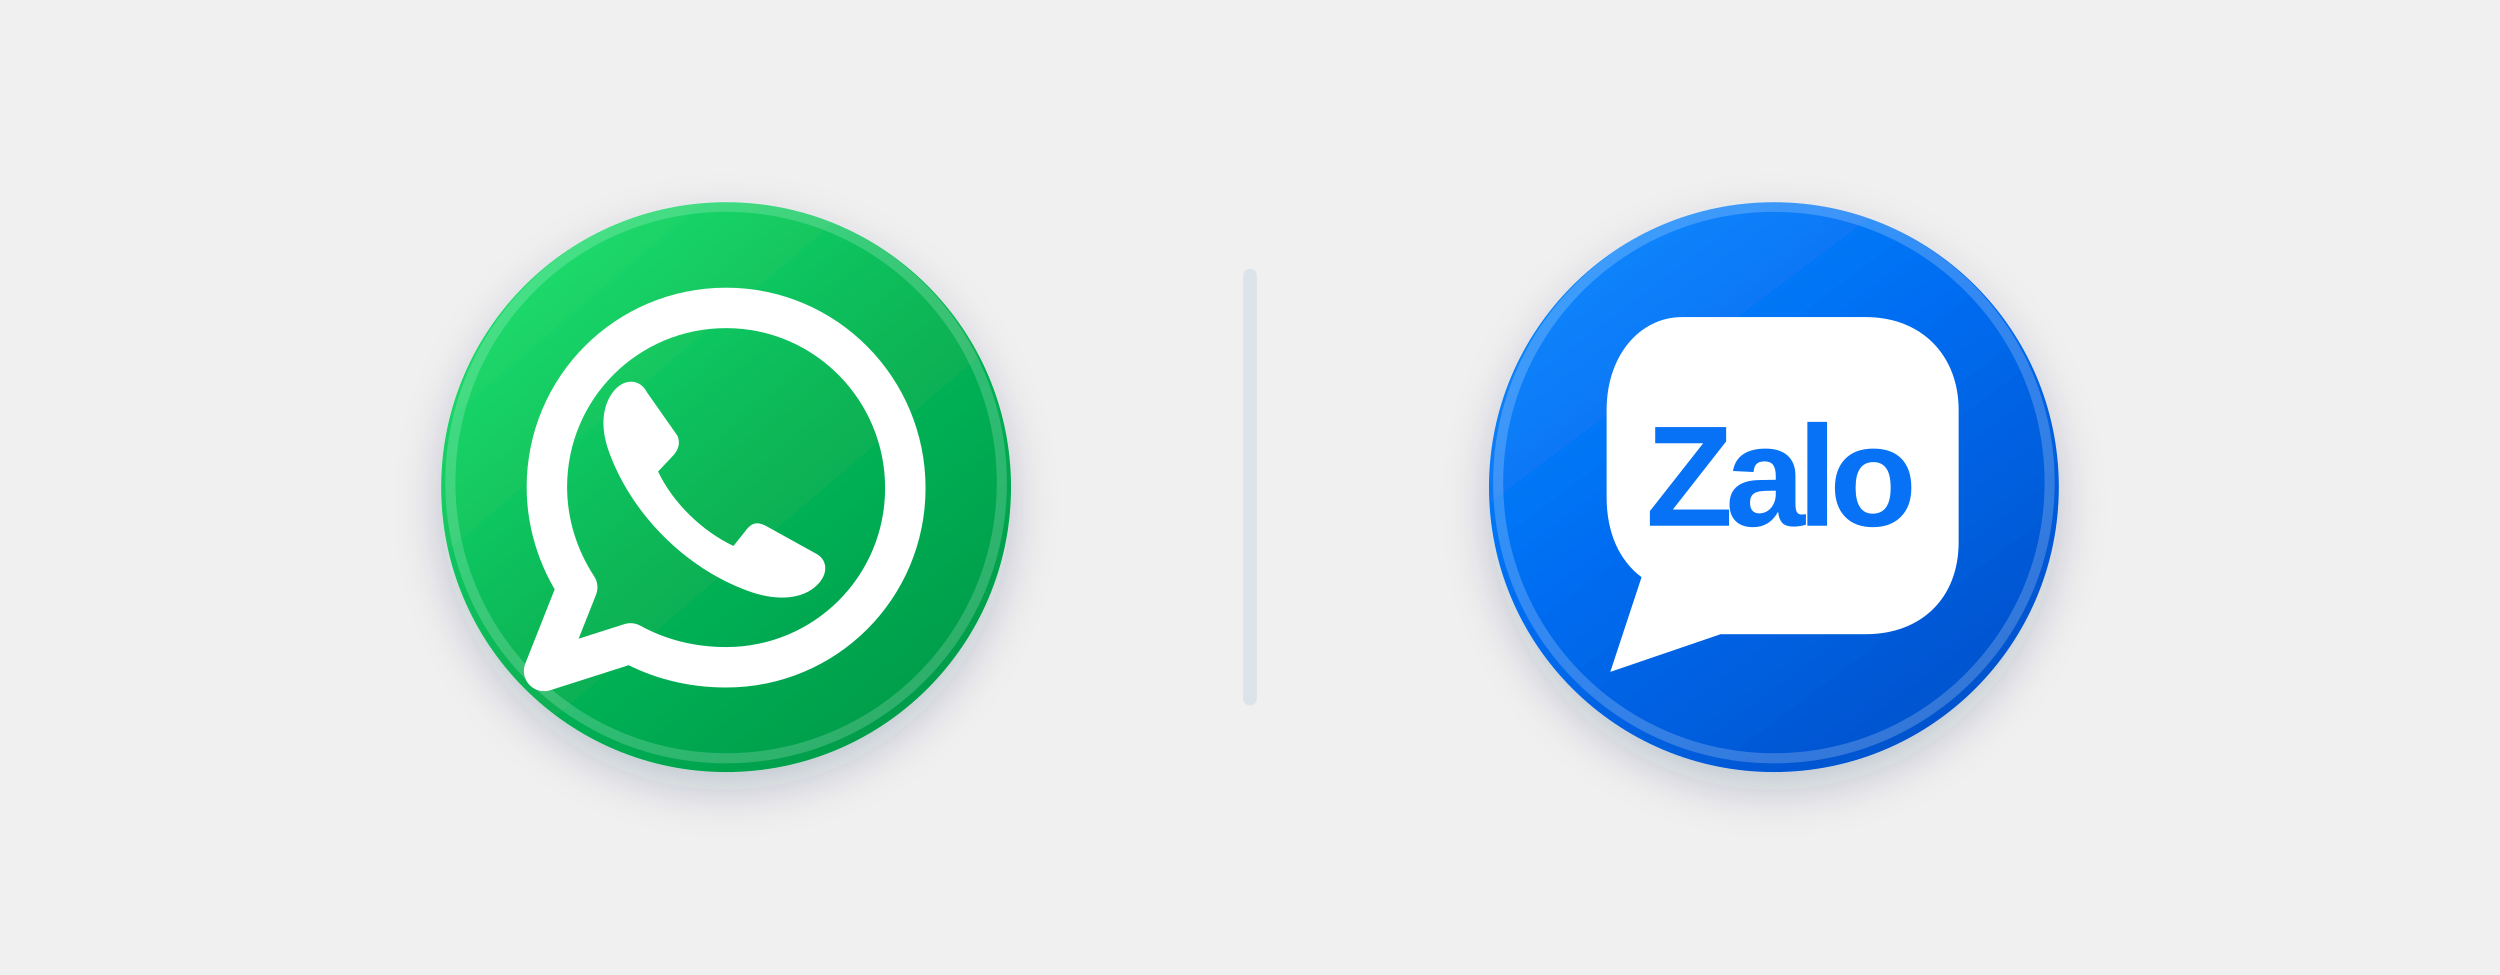
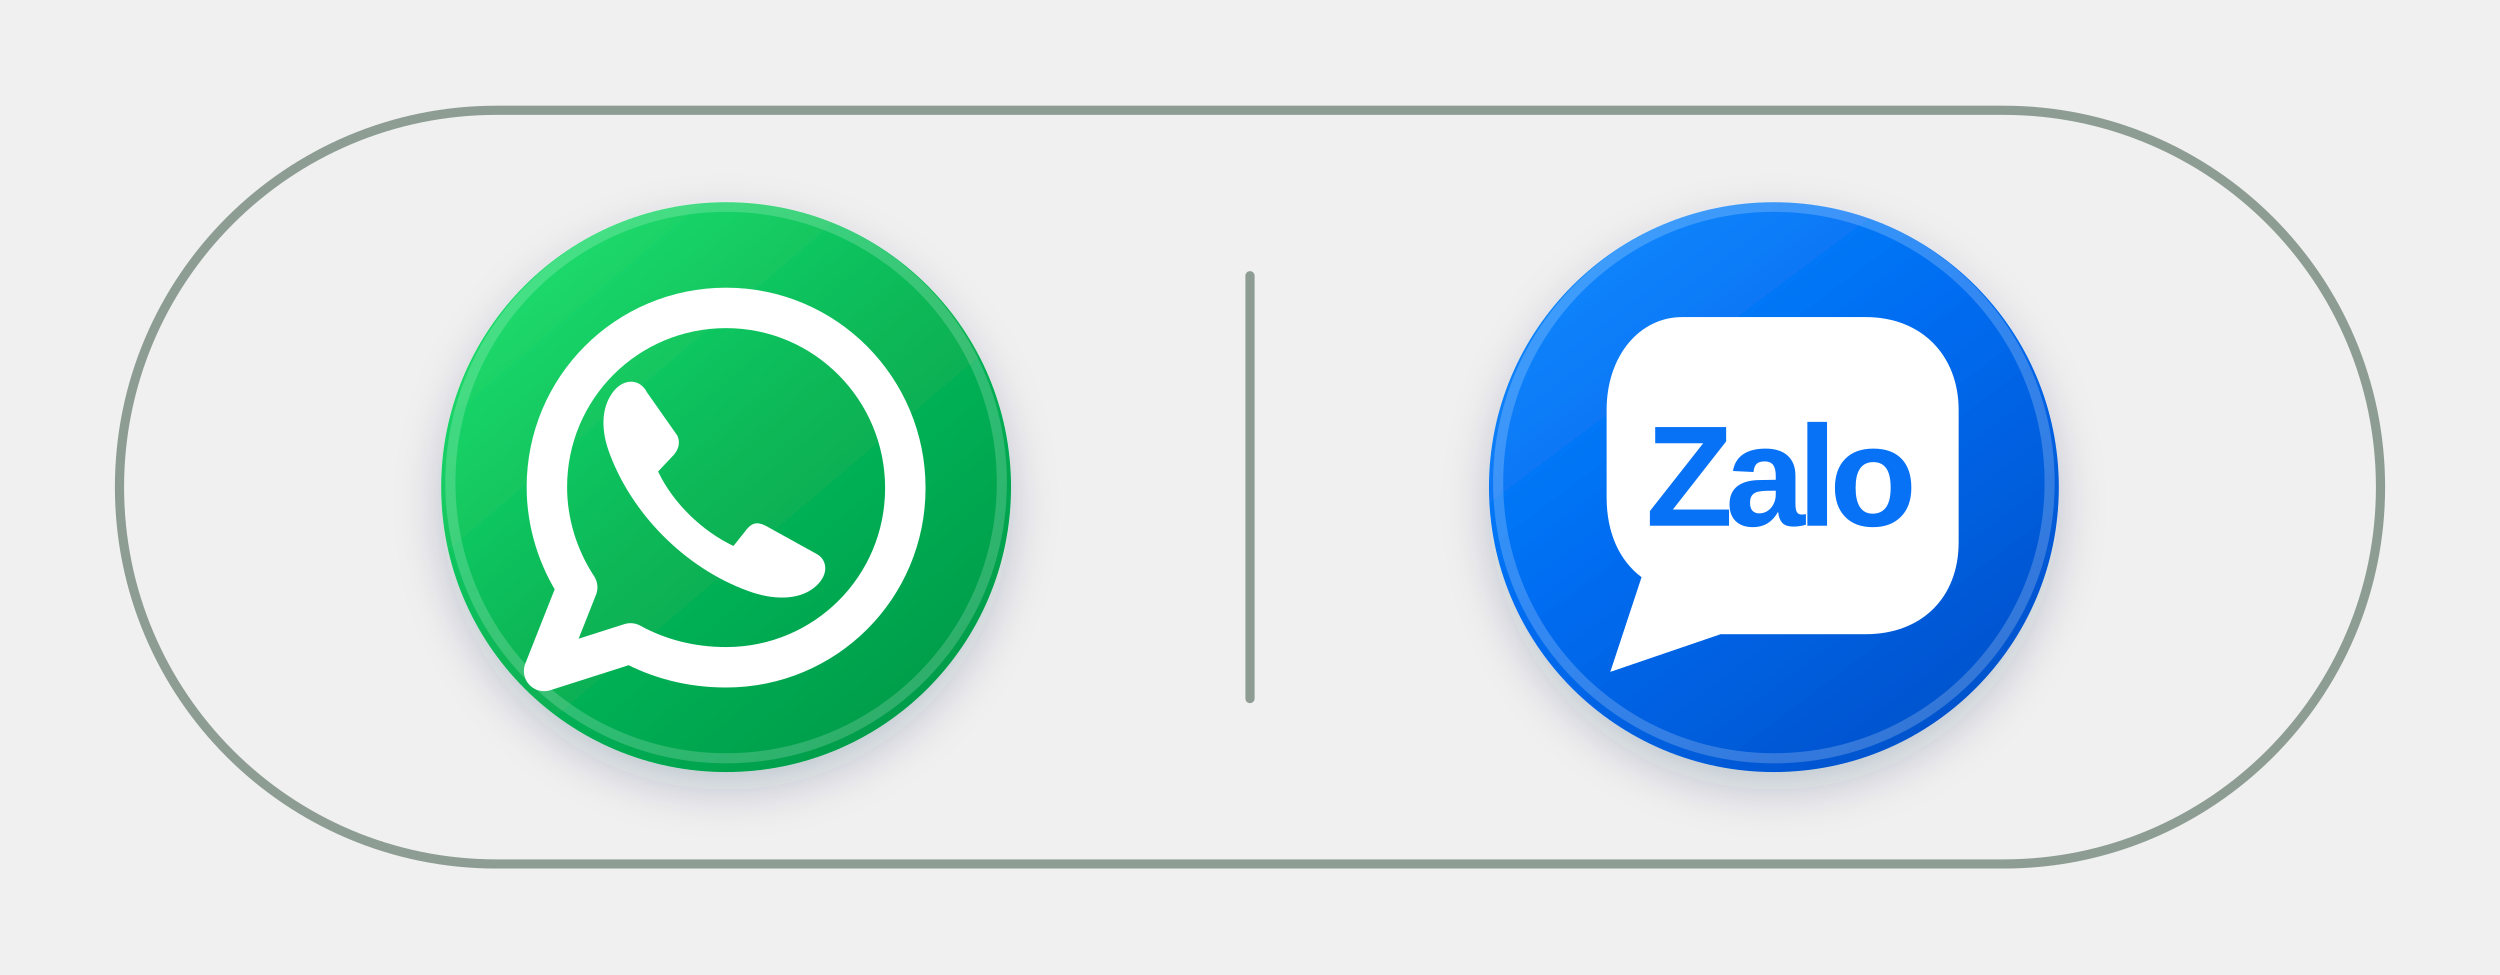
<svg xmlns="http://www.w3.org/2000/svg" xmlns:xlink="http://www.w3.org/1999/xlink" width="272" height="106" viewBox="0 0 272 106" role="img" aria-labelledby="title desc">
  <defs>
    <filter id="badge-shadow" x="-35%" y="-35%" width="170%" height="185%" color-interpolation-filters="sRGB">
      <feDropShadow dx="0" dy="2" stdDeviation="2.5" flood-color="#092D50" flood-opacity="0.20" />
    </filter>
    <linearGradient id="wa-green" x1="0" y1="0" x2="0.85" y2="1">
      <stop offset="0" stop-color="#27E873" />
      <stop offset="0.52" stop-color="#08B757" />
      <stop offset="1" stop-color="#019849" />
    </linearGradient>
    <linearGradient id="zalo-blue" x1="0" y1="0" x2="0.75" y2="1">
      <stop offset="0" stop-color="#168FFF" />
      <stop offset="0.48" stop-color="#006DF2" />
      <stop offset="1" stop-color="#0751CB" />
    </linearGradient>
    <g id="whatsapp-badge">
      <circle r="31" fill="url(#wa-green)" filter="url(#badge-shadow)" />
      <circle cy="-0.5" r="30" fill="none" stroke="#FFFFFF" stroke-opacity="0.18" stroke-width="1.1" />
      <g transform="translate(-32 -32)">
        <path d="M32 12.5C21.2 12.5 12.5 21.2 12.5 32c0 3.9 1.2 7.7 3.3 10.9L12.2 52 21.6 49c3.1 1.7 6.6 2.6 10.4 2.6 10.8 0 19.5-8.7 19.5-19.5S42.8 12.5 32 12.5Z" fill="none" stroke="#FFFFFF" stroke-width="4.4" stroke-linejoin="round" />
        <path d="M23.4 21.7c-.7-1.4-2.3-1.6-3.5-.3-1.4 1.6-1.6 4-.7 6.6 2.4 6.8 8.3 12.8 15.2 15.3 2.7 1.0 5.4 1 7.1-.3 1.7-1.3 1.6-3 .4-3.7l-5.6-3.1c-1-.5-1.6-.3-2.3.7l-1.2 1.5c-3.4-1.6-6.6-4.7-8.2-8.1l1.7-1.8c.6-.7.7-1.4.4-2.1Z" fill="#FFFFFF" />
      </g>
    </g>
    <g id="zalo-badge">
      <circle r="31" fill="url(#zalo-blue)" filter="url(#badge-shadow)" />
      <circle cy="-0.5" r="30" fill="none" stroke="#FFFFFF" stroke-opacity="0.20" stroke-width="1.1" />
      <g transform="translate(-32 -32)">
        <path d="M22 13.5h20c6.1 0 10.1 4.2 10.1 10.1V38c0 6.1-4.1 10-10.1 10H26.2l-12 4.1 3.4-10.3c-2.4-1.8-3.8-4.8-3.8-8.7v-9.5c0-5.9 3.6-10.1 8.2-10.1Z" fill="#FFFFFF" />
        <text x="32.8" y="36.2" text-anchor="middle" font-size="15.6" font-family="Arial, Helvetica, sans-serif" font-weight="700" letter-spacing="-0.85" fill="#0872F6">Zalo</text>
      </g>
    </g>
  </defs>
-   <path d="M136 30v46" stroke="#DDE3EA" stroke-width="1.5" stroke-linecap="round" />
+   <rect id="contact-outline" x="13" y="12" width="246" height="82" rx="41" fill="none" stroke="#8e9d94" stroke-width="1" />
+   <path d="M136 30v46" stroke="#8e9d94" stroke-width="1" stroke-linecap="round" />
  <g id="whatsapp" transform="translate(79 53)">
    <use xlink:href="#whatsapp-badge" />
  </g>
  <g id="zalo" transform="translate(193 53)">
    <use xlink:href="#zalo-badge" />
  </g>
</svg>
